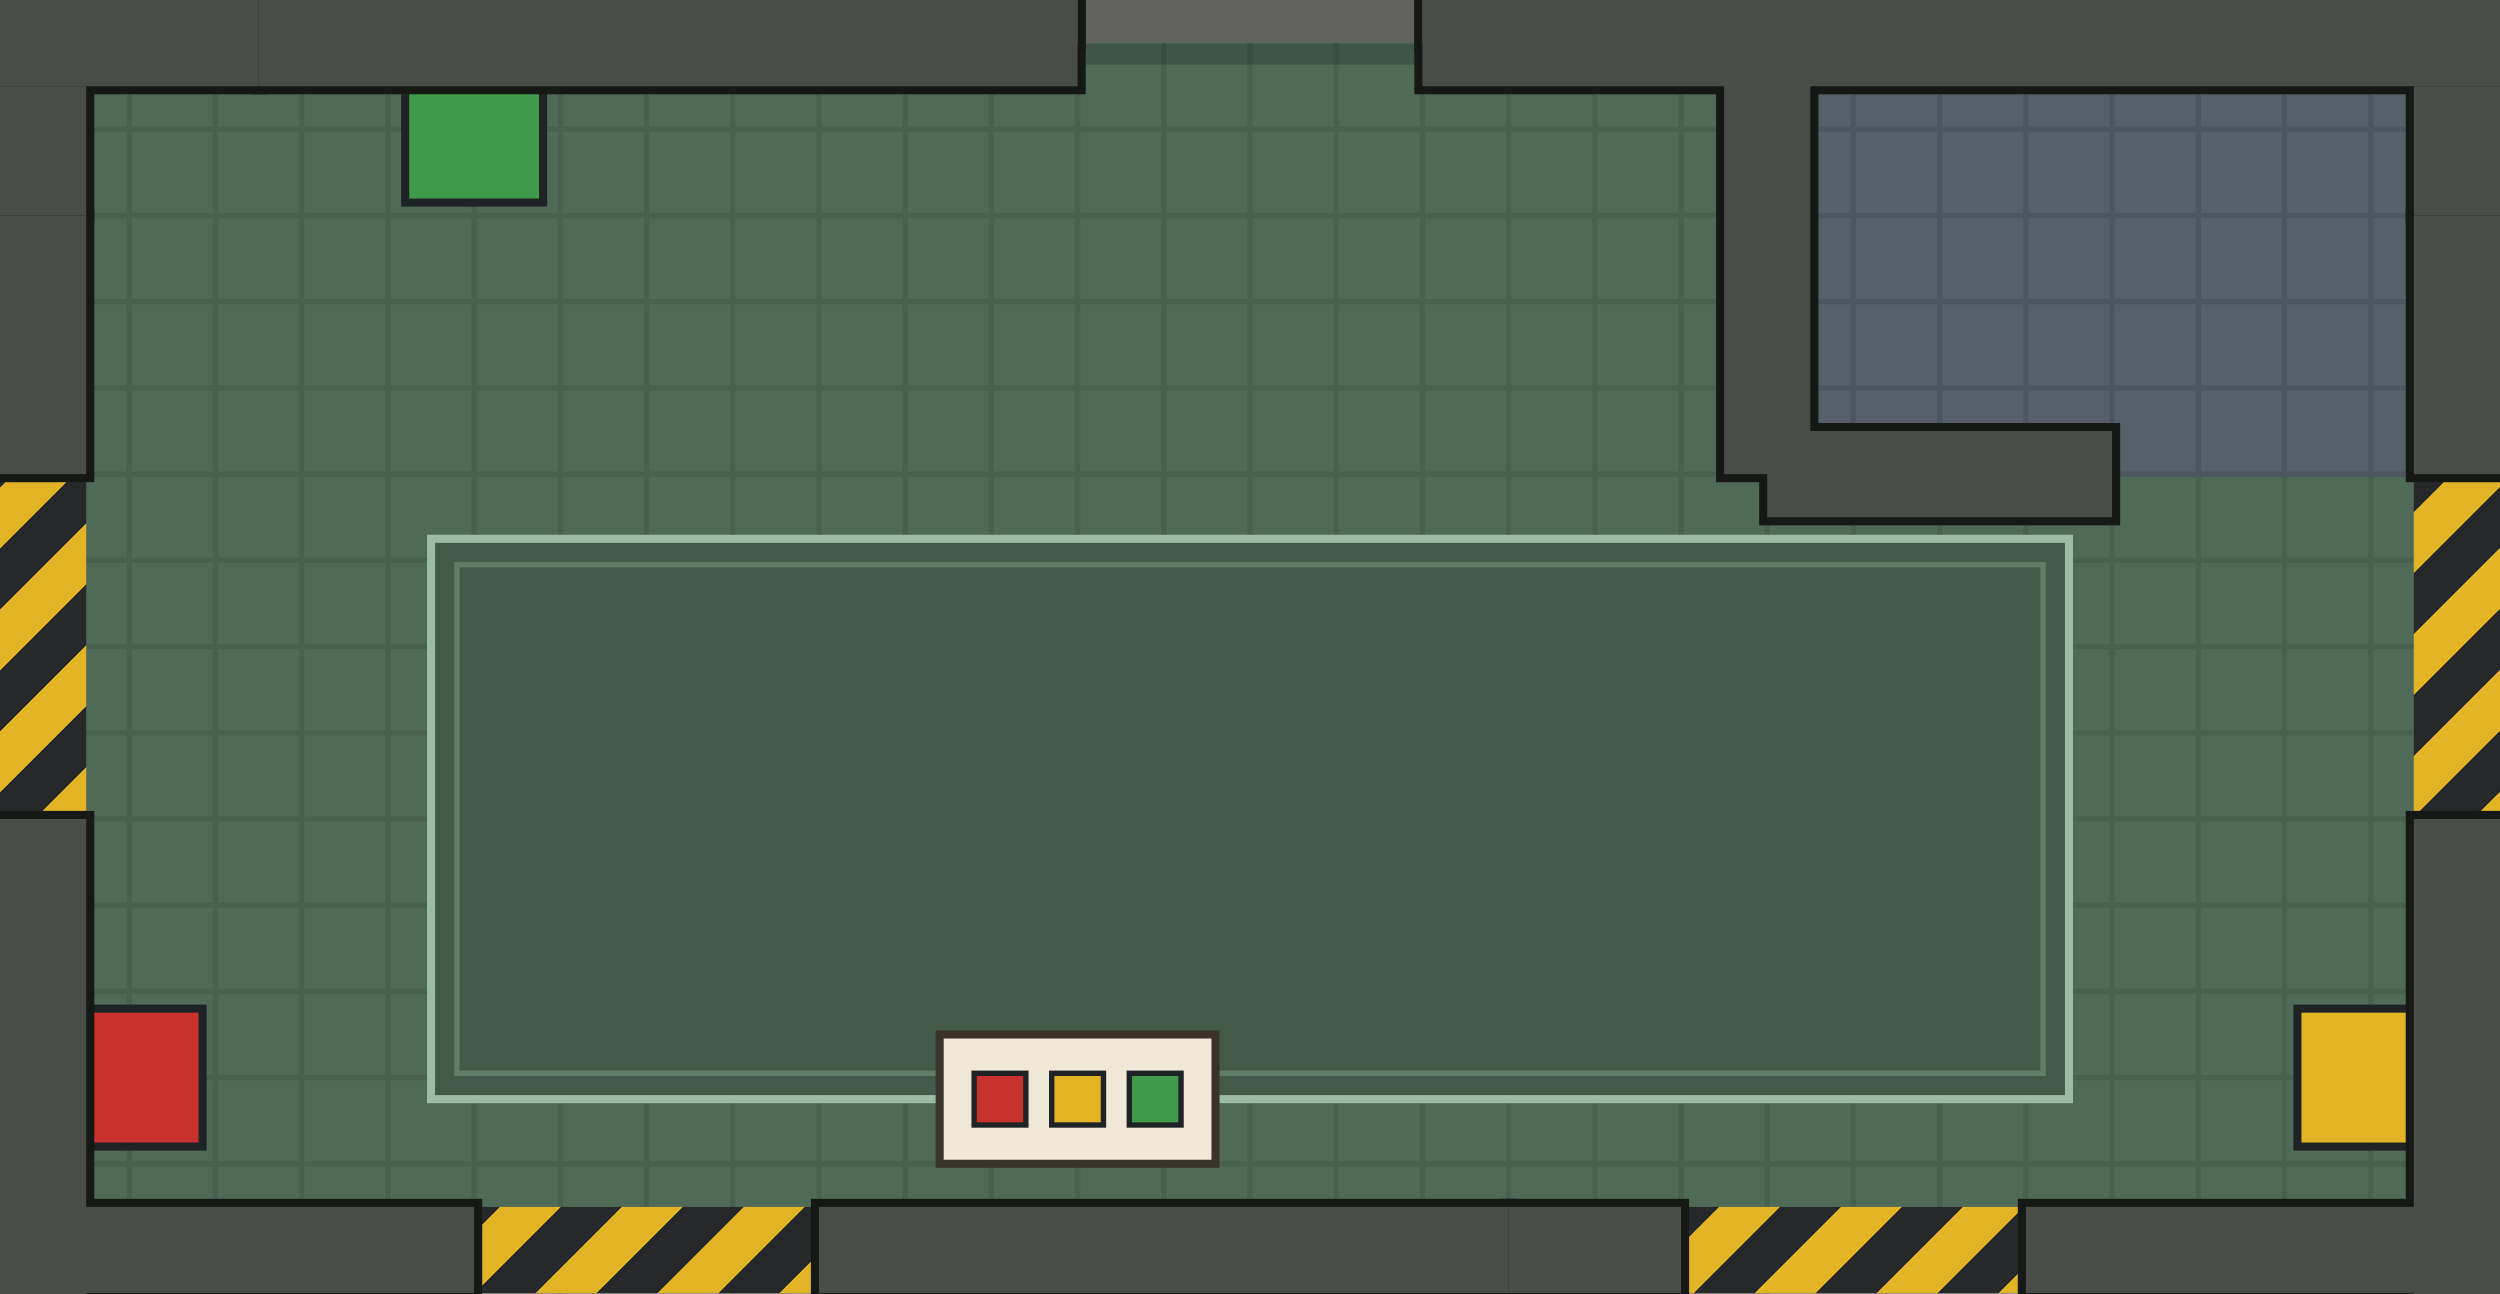
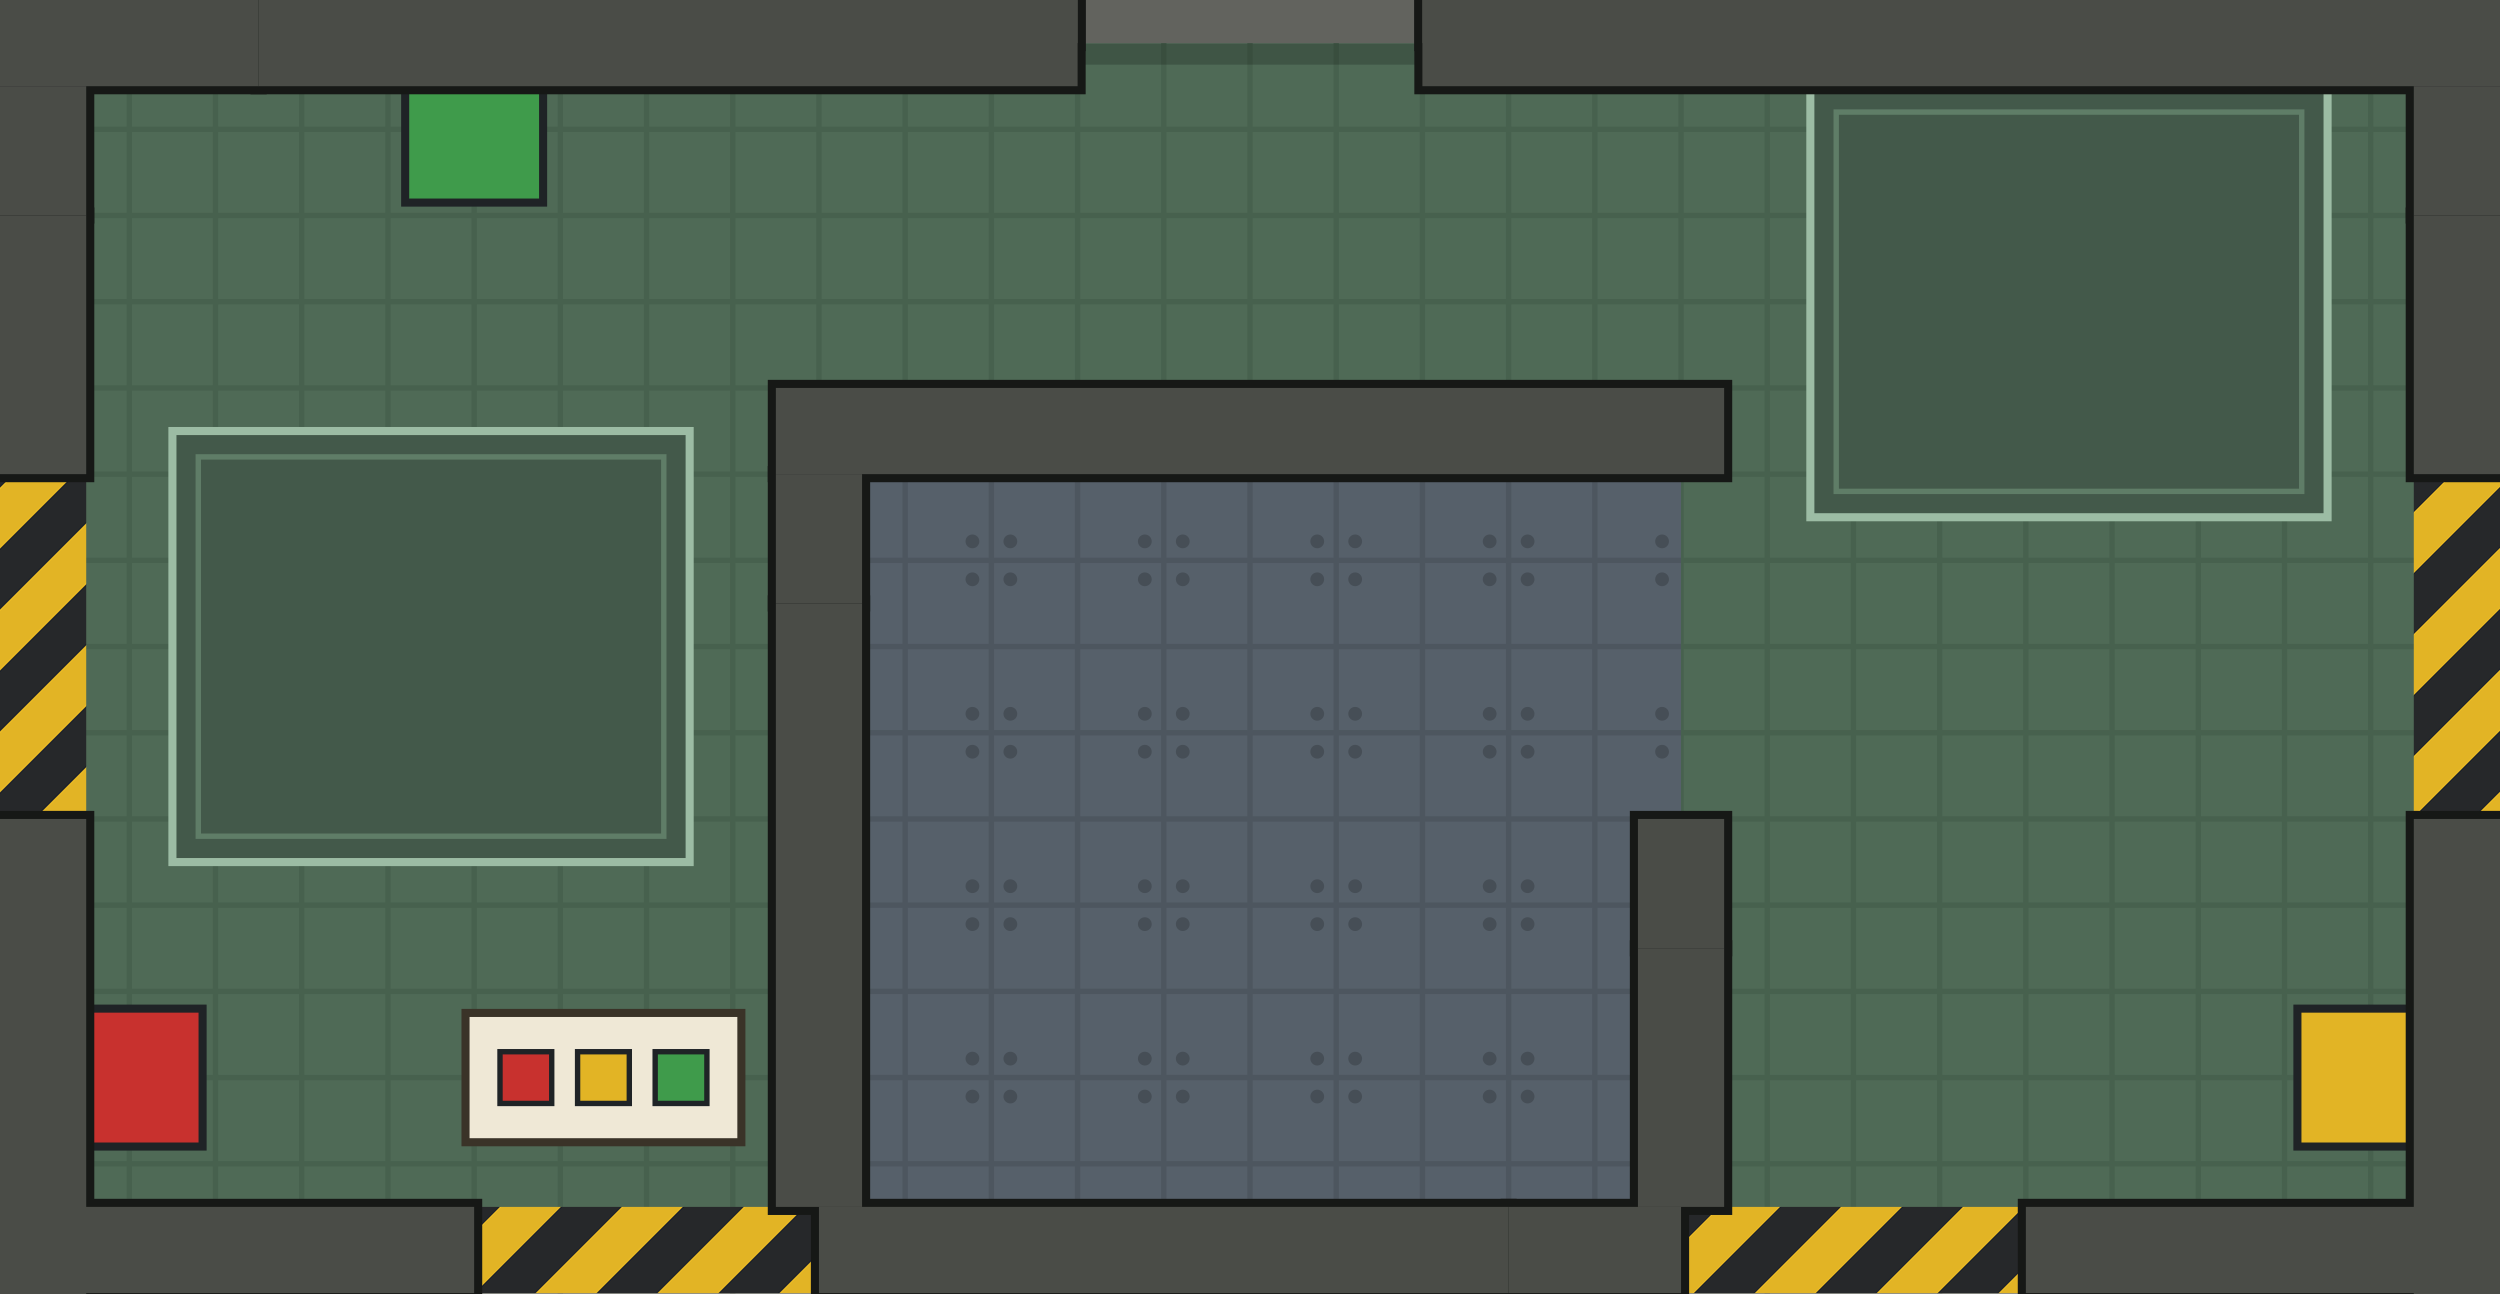
<svg xmlns="http://www.w3.org/2000/svg" width="928" height="480" viewBox="0 0 928 480">
  <rect x="-688" y="16" width="704" height="448" fill="#a8865a" />
  <path d="M-688 16V464M-560 16V464M-432 16V464M-304 16V464M-176 16V464M-48 16V464M-688 400H16M-688 272H16M-688 144H16" stroke="#a8865a" stroke-width="2" fill="none" />
  <rect x="-688" y="464" width="2304" height="192" fill="#8c8e88" />
  <path d="M-688 464V656M-624 464V656M-560 464V656M-496 464V656M-432 464V656M-368 464V656M-304 464V656M-240 464V656M-176 464V656M-112 464V656M-48 464V656M16 464V656M80 464V656M144 464V656M208 464V656M272 464V656M336 464V656M400 464V656M464 464V656M528 464V656M592 464V656M656 464V656M720 464V656M784 464V656M848 464V656M912 464V656M976 464V656M1040 464V656M1104 464V656M1168 464V656M1232 464V656M1296 464V656M1360 464V656M1424 464V656M1488 464V656M1552 464V656M-688 656H1616M-688 592H1616M-688 528H1616" stroke="#81837d" stroke-width="2" fill="none" />
  <rect x="16" y="16" width="896" height="448" fill="#4f6a56" />
  <path d="M16 16V464M48 16V464M80 16V464M112 16V464M144 16V464M176 16V464M208 16V464M240 16V464M272 16V464M304 16V464M336 16V464M368 16V464M400 16V464M432 16V464M464 16V464M496 16V464M528 16V464M560 16V464M592 16V464M624 16V464M656 16V464M688 16V464M720 16V464M752 16V464M784 16V464M816 16V464M848 16V464M880 16V464M16 464H912M16 432H912M16 400H912M16 368H912M16 336H912M16 304H912M16 272H912M16 240H912M16 208H912M16 176H912M16 144H912M16 112H912M16 80H912M16 48H912" stroke="#47614e" stroke-width="2" fill="none" />
-   <rect x="656" y="16" width="256" height="160" fill="#56606a" />
-   <path d="M656 16V176M688 16V176M720 16V176M752 16V176M784 16V176M816 16V176M848 16V176M880 16V176M656 176H912M656 144H912M656 112H912M656 80H912M656 48H912" stroke="#4d565f" stroke-width="2" fill="none" />
+   <rect x="304" y="160" width="320" height="304" fill="#56606a" />
+   <path d="M304 160V464M336 160V464M368 160V464M400 160V464M432 160V464M464 160V464M496 160V464M528 160V464M560 160V464M592 160V464M304 464H624M304 432H624M304 400H624M304 368H624M304 336H624M304 304H624M304 272H624M304 240H624M304 208H624M304 176H624" stroke="#4d565f" stroke-width="2" fill="none" />
  <rect x="912" y="16" width="704" height="448" fill="#6a6e72" />
  <path d="M912 16V464M976 16V464M1040 16V464M1104 16V464M1168 16V464M1232 16V464M1296 16V464M1360 16V464M1424 16V464M1488 16V464M1552 16V464M912 464H1616M912 400H1616M912 336H1616M912 272H1616M912 208H1616M912 144H1616M912 80H1616" stroke="#5f6367" stroke-width="2" fill="none" />
  <path d="M-672 464L-672 448M-512 464L-512 448M-352 464L-352 448M-192 464L-192 448M-32 464L-32 448M-688 448L16 448M-608 448L-608 432M-448 448L-448 432M-288 448L-288 432M-128 448L-128 432M-688 432L16 432M-544 432L-544 416M-384 432L-384 416M-224 432L-224 416M-64 432L-64 416M-688 416L16 416M-640 416L-640 400M-480 416L-480 400M-320 416L-320 400M-160 416L-160 400M0 416L0 400M-688 400L16 400M-576 400L-576 384M-416 400L-416 384M-256 400L-256 384M-96 400L-96 384M-688 384L16 384M-672 384L-672 368M-512 384L-512 368M-352 384L-352 368M-192 384L-192 368M-32 384L-32 368M-688 368L16 368M-608 368L-608 352M-448 368L-448 352M-288 368L-288 352M-128 368L-128 352M-688 352L16 352M-544 352L-544 336M-384 352L-384 336M-224 352L-224 336M-64 352L-64 336M-688 336L16 336M-640 336L-640 320M-480 336L-480 320M-320 336L-320 320M-160 336L-160 320M0 336L0 320M-688 320L16 320M-576 320L-576 304M-416 320L-416 304M-256 320L-256 304M-96 320L-96 304M-688 304L16 304M-672 304L-672 288M-512 304L-512 288M-352 304L-352 288M-192 304L-192 288M-32 304L-32 288M-688 288L16 288M-608 288L-608 272M-448 288L-448 272M-288 288L-288 272M-128 288L-128 272M-688 272L16 272M-544 272L-544 256M-384 272L-384 256M-224 272L-224 256M-64 272L-64 256M-688 256L16 256M-640 256L-640 240M-480 256L-480 240M-320 256L-320 240M-160 256L-160 240M0 256L0 240M-688 240L16 240M-576 240L-576 224M-416 240L-416 224M-256 240L-256 224M-96 240L-96 224M-688 224L16 224M-672 224L-672 208M-512 224L-512 208M-352 224L-352 208M-192 224L-192 208M-32 224L-32 208M-688 208L16 208M-608 208L-608 192M-448 208L-448 192M-288 208L-288 192M-128 208L-128 192M-688 192L16 192M-544 192L-544 176M-384 192L-384 176M-224 192L-224 176M-64 192L-64 176M-688 176L16 176M-640 176L-640 160M-480 176L-480 160M-320 176L-320 160M-160 176L-160 160M0 176L0 160M-688 160L16 160M-576 160L-576 144M-416 160L-416 144M-256 160L-256 144M-96 160L-96 144M-688 144L16 144M-672 144L-672 128M-512 144L-512 128M-352 144L-352 128M-192 144L-192 128M-32 144L-32 128M-688 128L16 128M-608 128L-608 112M-448 128L-448 112M-288 128L-288 112M-128 128L-128 112M-688 112L16 112M-544 112L-544 96M-384 112L-384 96M-224 112L-224 96M-64 112L-64 96M-688 96L16 96M-640 96L-640 80M-480 96L-480 80M-320 96L-320 80M-160 96L-160 80M0 96L0 80M-688 80L16 80M-576 80L-576 64M-416 80L-416 64M-256 80L-256 64M-96 80L-96 64M-688 64L16 64M-672 64L-672 48M-512 64L-512 48M-352 64L-352 48M-192 64L-192 48M-32 64L-32 48M-688 48L16 48M-608 48L-608 32M-448 48L-448 32M-288 48L-288 32M-128 48L-128 32M-688 32L16 32M-544 32L-544 16M-384 32L-384 16M-224 32L-224 16M-64 32L-64 16" fill="none" stroke="#977750" stroke-width="2" />
  <path d="M-672 560L1600 560" fill="none" stroke="#d8b02c" stroke-width="5.76" />
  <defs>
    <pattern id="bunker-pad-0" patternUnits="userSpaceOnUse" width="32" height="32" patternTransform="rotate(45)">
      <rect width="32" height="32" fill="#26282a" />
      <rect width="16" height="32" fill="#e2b425" />
    </pattern>
  </defs>
  <rect x="19.2" y="1523.2" width="89.6" height="89.6" fill="url(#bunker-pad-0)" />
  <defs>
    <pattern id="bunker-pad-1" patternUnits="userSpaceOnUse" width="32" height="32" patternTransform="rotate(45)">
      <rect width="32" height="32" fill="#26282a" />
      <rect width="16" height="32" fill="#e2b425" />
    </pattern>
  </defs>
  <rect x="819.2" y="1523.2" width="89.6" height="89.6" fill="url(#bunker-pad-1)" />
  <rect x="400" y="-16" width="128" height="32" fill="#7a7c76" />
  <rect x="1168" y="-16" width="128" height="32" fill="#7a7c76" />
  <rect x="-720" y="496" width="32" height="128" fill="#7a7c76" />
  <rect x="1616" y="976" width="16" height="288" fill="#5f6264" />
  <rect x="-560" y="2096" width="128" height="32" fill="#7a7c76" />
-   <rect x="160" y="200" width="608" height="208" fill="#43594a" />
-   <rect x="160" y="200" width="608" height="208" fill="none" stroke="#9cbca4" stroke-width="3" />
-   <rect x="169.6" y="209.6" width="588.8" height="188.8" fill="none" stroke="#5f7d67" stroke-width="2" />
+   <rect x="64" y="160" width="192" height="160" fill="#43594a" />
+   <rect x="64" y="160" width="192" height="160" fill="none" stroke="#9cbca4" stroke-width="3" />
+   <rect x="73.6" y="169.6" width="172.8" height="140.8" fill="none" stroke="#5f7d67" stroke-width="2" />
+   <rect x="672" y="32" width="192" height="160" fill="#43594a" />
+   <rect x="672" y="32" width="192" height="160" fill="none" stroke="#9cbca4" stroke-width="3" />
+   <rect x="681.6" y="41.6" width="172.8" height="140.8" fill="none" stroke="#5f7d67" stroke-width="2" />
+   <circle cx="311.04" cy="456.96" r="2.56" fill="#464e56" />
+   <circle cx="360.96" cy="456.96" r="2.56" fill="#464e56" />
+   <circle cx="311.04" cy="407.04" r="2.56" fill="#464e56" />
+   <circle cx="360.96" cy="407.04" r="2.56" fill="#464e56" />
+   <circle cx="311.04" cy="392.96" r="2.56" fill="#464e56" />
+   <circle cx="360.96" cy="392.96" r="2.56" fill="#464e56" />
+   <circle cx="311.04" cy="343.04" r="2.56" fill="#464e56" />
+   <circle cx="360.96" cy="343.04" r="2.56" fill="#464e56" />
+   <circle cx="311.04" cy="328.96" r="2.56" fill="#464e56" />
+   <circle cx="360.96" cy="328.96" r="2.56" fill="#464e56" />
+   <circle cx="311.04" cy="279.04" r="2.56" fill="#464e56" />
+   <circle cx="360.96" cy="279.04" r="2.56" fill="#464e56" />
+   <circle cx="311.04" cy="264.96" r="2.56" fill="#464e56" />
+   <circle cx="360.96" cy="264.96" r="2.56" fill="#464e56" />
+   <circle cx="311.04" cy="215.04" r="2.56" fill="#464e56" />
+   <circle cx="360.96" cy="215.04" r="2.56" fill="#464e56" />
+   <circle cx="311.04" cy="200.96" r="2.56" fill="#464e56" />
+   <circle cx="360.96" cy="200.96" r="2.56" fill="#464e56" />
+   <circle cx="311.04" cy="151.04" r="2.56" fill="#464e56" />
+   <circle cx="360.96" cy="151.04" r="2.56" fill="#464e56" />
+   <circle cx="375.04" cy="456.96" r="2.56" fill="#464e56" />
+   <circle cx="424.96" cy="456.96" r="2.56" fill="#464e56" />
+   <circle cx="375.04" cy="407.04" r="2.56" fill="#464e56" />
+   <circle cx="424.96" cy="407.04" r="2.56" fill="#464e56" />
+   <circle cx="375.04" cy="392.96" r="2.56" fill="#464e56" />
+   <circle cx="424.96" cy="392.96" r="2.56" fill="#464e56" />
+   <circle cx="375.04" cy="343.04" r="2.56" fill="#464e56" />
+   <circle cx="424.96" cy="343.04" r="2.56" fill="#464e56" />
+   <circle cx="375.04" cy="328.96" r="2.56" fill="#464e56" />
+   <circle cx="424.96" cy="328.96" r="2.56" fill="#464e56" />
+   <circle cx="375.04" cy="279.04" r="2.56" fill="#464e56" />
+   <circle cx="424.96" cy="279.04" r="2.56" fill="#464e56" />
+   <circle cx="375.04" cy="264.96" r="2.56" fill="#464e56" />
+   <circle cx="424.96" cy="264.96" r="2.56" fill="#464e56" />
+   <circle cx="375.04" cy="215.04" r="2.56" fill="#464e56" />
+   <circle cx="424.96" cy="215.04" r="2.56" fill="#464e56" />
+   <circle cx="375.04" cy="200.96" r="2.56" fill="#464e56" />
+   <circle cx="424.96" cy="200.96" r="2.56" fill="#464e56" />
+   <circle cx="375.04" cy="151.04" r="2.56" fill="#464e56" />
+   <circle cx="424.96" cy="151.04" r="2.56" fill="#464e56" />
+   <circle cx="439.04" cy="456.96" r="2.56" fill="#464e56" />
+   <circle cx="488.96" cy="456.96" r="2.56" fill="#464e56" />
+   <circle cx="439.04" cy="407.04" r="2.56" fill="#464e56" />
+   <circle cx="488.96" cy="407.04" r="2.56" fill="#464e56" />
+   <circle cx="439.04" cy="392.96" r="2.56" fill="#464e56" />
+   <circle cx="488.96" cy="392.96" r="2.56" fill="#464e56" />
+   <circle cx="439.04" cy="343.04" r="2.56" fill="#464e56" />
+   <circle cx="488.96" cy="343.04" r="2.56" fill="#464e56" />
+   <circle cx="439.04" cy="328.96" r="2.56" fill="#464e56" />
+   <circle cx="488.96" cy="328.96" r="2.56" fill="#464e56" />
+   <circle cx="439.04" cy="279.04" r="2.56" fill="#464e56" />
+   <circle cx="488.96" cy="279.04" r="2.56" fill="#464e56" />
+   <circle cx="439.04" cy="264.96" r="2.56" fill="#464e56" />
+   <circle cx="488.96" cy="264.96" r="2.56" fill="#464e56" />
+   <circle cx="439.04" cy="215.04" r="2.56" fill="#464e56" />
+   <circle cx="488.96" cy="215.04" r="2.56" fill="#464e56" />
+   <circle cx="439.04" cy="200.96" r="2.56" fill="#464e56" />
+   <circle cx="488.96" cy="200.96" r="2.56" fill="#464e56" />
+   <circle cx="439.04" cy="151.04" r="2.56" fill="#464e56" />
+   <circle cx="488.96" cy="151.04" r="2.56" fill="#464e56" />
+   <circle cx="503.04" cy="456.96" r="2.56" fill="#464e56" />
+   <circle cx="552.96" cy="456.96" r="2.56" fill="#464e56" />
+   <circle cx="503.04" cy="407.04" r="2.56" fill="#464e56" />
+   <circle cx="552.96" cy="407.04" r="2.56" fill="#464e56" />
+   <circle cx="503.04" cy="392.96" r="2.56" fill="#464e56" />
+   <circle cx="552.96" cy="392.96" r="2.56" fill="#464e56" />
+   <circle cx="503.04" cy="343.04" r="2.56" fill="#464e56" />
+   <circle cx="552.96" cy="343.04" r="2.56" fill="#464e56" />
+   <circle cx="503.04" cy="328.96" r="2.56" fill="#464e56" />
+   <circle cx="552.96" cy="328.96" r="2.56" fill="#464e56" />
+   <circle cx="503.04" cy="279.04" r="2.56" fill="#464e56" />
+   <circle cx="552.96" cy="279.04" r="2.56" fill="#464e56" />
+   <circle cx="503.04" cy="264.96" r="2.56" fill="#464e56" />
+   <circle cx="552.96" cy="264.96" r="2.56" fill="#464e56" />
+   <circle cx="503.04" cy="215.04" r="2.56" fill="#464e56" />
+   <circle cx="552.96" cy="215.04" r="2.56" fill="#464e56" />
+   <circle cx="503.04" cy="200.96" r="2.56" fill="#464e56" />
+   <circle cx="552.96" cy="200.96" r="2.56" fill="#464e56" />
+   <circle cx="503.04" cy="151.04" r="2.56" fill="#464e56" />
+   <circle cx="552.96" cy="151.04" r="2.56" fill="#464e56" />
+   <circle cx="567.04" cy="456.96" r="2.56" fill="#464e56" />
+   <circle cx="616.96" cy="456.96" r="2.56" fill="#464e56" />
+   <circle cx="567.04" cy="407.04" r="2.56" fill="#464e56" />
+   <circle cx="616.96" cy="407.04" r="2.56" fill="#464e56" />
+   <circle cx="567.04" cy="392.96" r="2.56" fill="#464e56" />
+   <circle cx="616.96" cy="392.96" r="2.56" fill="#464e56" />
+   <circle cx="567.04" cy="343.04" r="2.56" fill="#464e56" />
+   <circle cx="616.96" cy="343.04" r="2.56" fill="#464e56" />
+   <circle cx="567.04" cy="328.96" r="2.56" fill="#464e56" />
+   <circle cx="616.96" cy="328.96" r="2.56" fill="#464e56" />
+   <circle cx="567.04" cy="279.04" r="2.56" fill="#464e56" />
+   <circle cx="616.96" cy="279.04" r="2.56" fill="#464e56" />
+   <circle cx="567.04" cy="264.96" r="2.56" fill="#464e56" />
+   <circle cx="616.96" cy="264.96" r="2.56" fill="#464e56" />
+   <circle cx="567.04" cy="215.04" r="2.56" fill="#464e56" />
+   <circle cx="616.96" cy="215.04" r="2.56" fill="#464e56" />
+   <circle cx="567.04" cy="200.96" r="2.56" fill="#464e56" />
+   <circle cx="616.96" cy="200.96" r="2.56" fill="#464e56" />
+   <circle cx="567.04" cy="151.04" r="2.56" fill="#464e56" />
+   <circle cx="616.96" cy="151.04" r="2.56" fill="#464e56" />
  <rect x="24" y="374.4" width="51.2" height="51.2" fill="#c8312e" stroke="#1f2326" stroke-width="3" />
  <rect x="852.8" y="374.4" width="51.2" height="51.2" fill="#e2b425" stroke="#1f2326" stroke-width="3" />
  <rect x="150.4" y="24" width="51.2" height="51.2" fill="#3f9b4b" stroke="#1f2326" stroke-width="3" />
-   <rect x="348.8" y="384" width="102.4" height="48" fill="#efe8d6" stroke="#3a3328" stroke-width="3" />
-   <rect x="361.6" y="398.4" width="19.2" height="19.2" fill="#c8312e" stroke="#1f2326" stroke-width="2" />
-   <rect x="390.4" y="398.4" width="19.2" height="19.2" fill="#e2b425" stroke="#1f2326" stroke-width="2" />
-   <rect x="419.2" y="398.4" width="19.2" height="19.2" fill="#3f9b4b" stroke="#1f2326" stroke-width="2" />
+   <rect x="172.8" y="376" width="102.4" height="48" fill="#efe8d6" stroke="#3a3328" stroke-width="3" />
+   <rect x="185.6" y="390.4" width="19.2" height="19.2" fill="#c8312e" stroke="#1f2326" stroke-width="2" />
+   <rect x="214.4" y="390.4" width="19.2" height="19.2" fill="#e2b425" stroke="#1f2326" stroke-width="2" />
+   <rect x="243.2" y="390.4" width="19.2" height="19.2" fill="#3f9b4b" stroke="#1f2326" stroke-width="2" />
  <rect x="400" y="-8" width="128" height="32" fill="#00000033" />
  <defs>
    <pattern id="door-hazard-1" patternUnits="userSpaceOnUse" width="32" height="32" patternTransform="rotate(45)">
      <rect width="32" height="32" fill="#26282a" />
      <rect width="16" height="32" fill="#e2b425" />
    </pattern>
  </defs>
  <rect x="176" y="448" width="128" height="32" fill="url(#door-hazard-1)" />
  <defs>
    <pattern id="door-hazard-2" patternUnits="userSpaceOnUse" width="32" height="32" patternTransform="rotate(45)">
      <rect width="32" height="32" fill="#26282a" />
      <rect width="16" height="32" fill="#e2b425" />
    </pattern>
  </defs>
  <rect x="624" y="448" width="128" height="32" fill="url(#door-hazard-2)" />
  <defs>
    <pattern id="door-hazard-3" patternUnits="userSpaceOnUse" width="32" height="32" patternTransform="rotate(45)">
      <rect width="32" height="32" fill="#26282a" />
      <rect width="16" height="32" fill="#e2b425" />
    </pattern>
  </defs>
  <rect x="0" y="176" width="32" height="128" fill="url(#door-hazard-3)" />
  <defs>
    <pattern id="door-hazard-4" patternUnits="userSpaceOnUse" width="32" height="32" patternTransform="rotate(45)">
      <rect width="32" height="32" fill="#26282a" />
      <rect width="16" height="32" fill="#e2b425" />
    </pattern>
  </defs>
  <rect x="896" y="176" width="32" height="128" fill="url(#door-hazard-4)" />
  <rect x="-707" y="-3" width="806" height="38" fill="#161816" />
  <rect x="93" y="-3" width="310" height="38" fill="#161816" />
  <rect x="525" y="-3" width="550" height="38" fill="#161816" />
  <rect x="-83" y="445" width="262" height="38" fill="#161816" />
  <rect x="301" y="445" width="262" height="38" fill="#161816" />
  <rect x="557" y="445" width="70" height="38" fill="#161816" />
  <rect x="749" y="445" width="358" height="38" fill="#161816" />
  <rect x="-3" y="301" width="38" height="198" fill="#161816" />
  <rect x="-3" y="77" width="38" height="102" fill="#161816" />
  <rect x="-3" y="29" width="38" height="54" fill="#161816" />
  <rect x="893" y="301" width="38" height="198" fill="#161816" />
  <rect x="893" y="77" width="38" height="102" fill="#161816" />
  <rect x="893" y="29" width="38" height="54" fill="#161816" />
  <rect x="365" y="-211" width="38" height="230" fill="#161816" />
  <rect x="525" y="-211" width="38" height="230" fill="#161816" />
-   <rect x="653" y="157" width="134" height="38" fill="#161816" />
-   <rect x="637" y="13" width="38" height="166" fill="#161816" />
+   <rect x="285" y="141" width="358" height="38" fill="#161816" />
+   <rect x="285" y="221" width="38" height="230" fill="#161816" />
+   <rect x="285" y="173" width="38" height="54" fill="#161816" />
+   <rect x="605" y="349" width="38" height="102" fill="#161816" />
+   <rect x="605" y="301" width="38" height="54" fill="#161816" />
  <rect x="-704" y="0" width="800" height="32" fill="#4a4c47" />
  <rect x="96" y="0" width="304" height="32" fill="#4a4c47" />
  <rect x="528" y="0" width="544" height="32" fill="#4a4c47" />
  <rect x="-80" y="448" width="256" height="32" fill="#4a4c47" />
  <rect x="304" y="448" width="256" height="32" fill="#4a4c47" />
  <rect x="560" y="448" width="64" height="32" fill="#4a4c47" />
  <rect x="752" y="448" width="352" height="32" fill="#4a4c47" />
  <rect x="0" y="304" width="32" height="192" fill="#4a4c47" />
  <rect x="0" y="80" width="32" height="96" fill="#4a4c47" />
  <rect x="0" y="32" width="32" height="48" fill="#4a4c47" />
  <rect x="896" y="304" width="32" height="192" fill="#4a4c47" />
  <rect x="896" y="80" width="32" height="96" fill="#4a4c47" />
  <rect x="896" y="32" width="32" height="48" fill="#4a4c47" />
  <rect x="368" y="-208" width="32" height="224" fill="#4a4c47" />
  <rect x="528" y="-208" width="32" height="224" fill="#4a4c47" />
-   <rect x="656" y="160" width="128" height="32" fill="#4a4c47" />
-   <rect x="640" y="16" width="32" height="160" fill="#4a4c47" />
+   <rect x="288" y="144" width="352" height="32" fill="#4a4c47" />
+   <rect x="288" y="224" width="32" height="224" fill="#4a4c47" />
+   <rect x="288" y="176" width="32" height="48" fill="#4a4c47" />
+   <rect x="608" y="352" width="32" height="96" fill="#4a4c47" />
+   <rect x="608" y="304" width="32" height="48" fill="#4a4c47" />
</svg>
